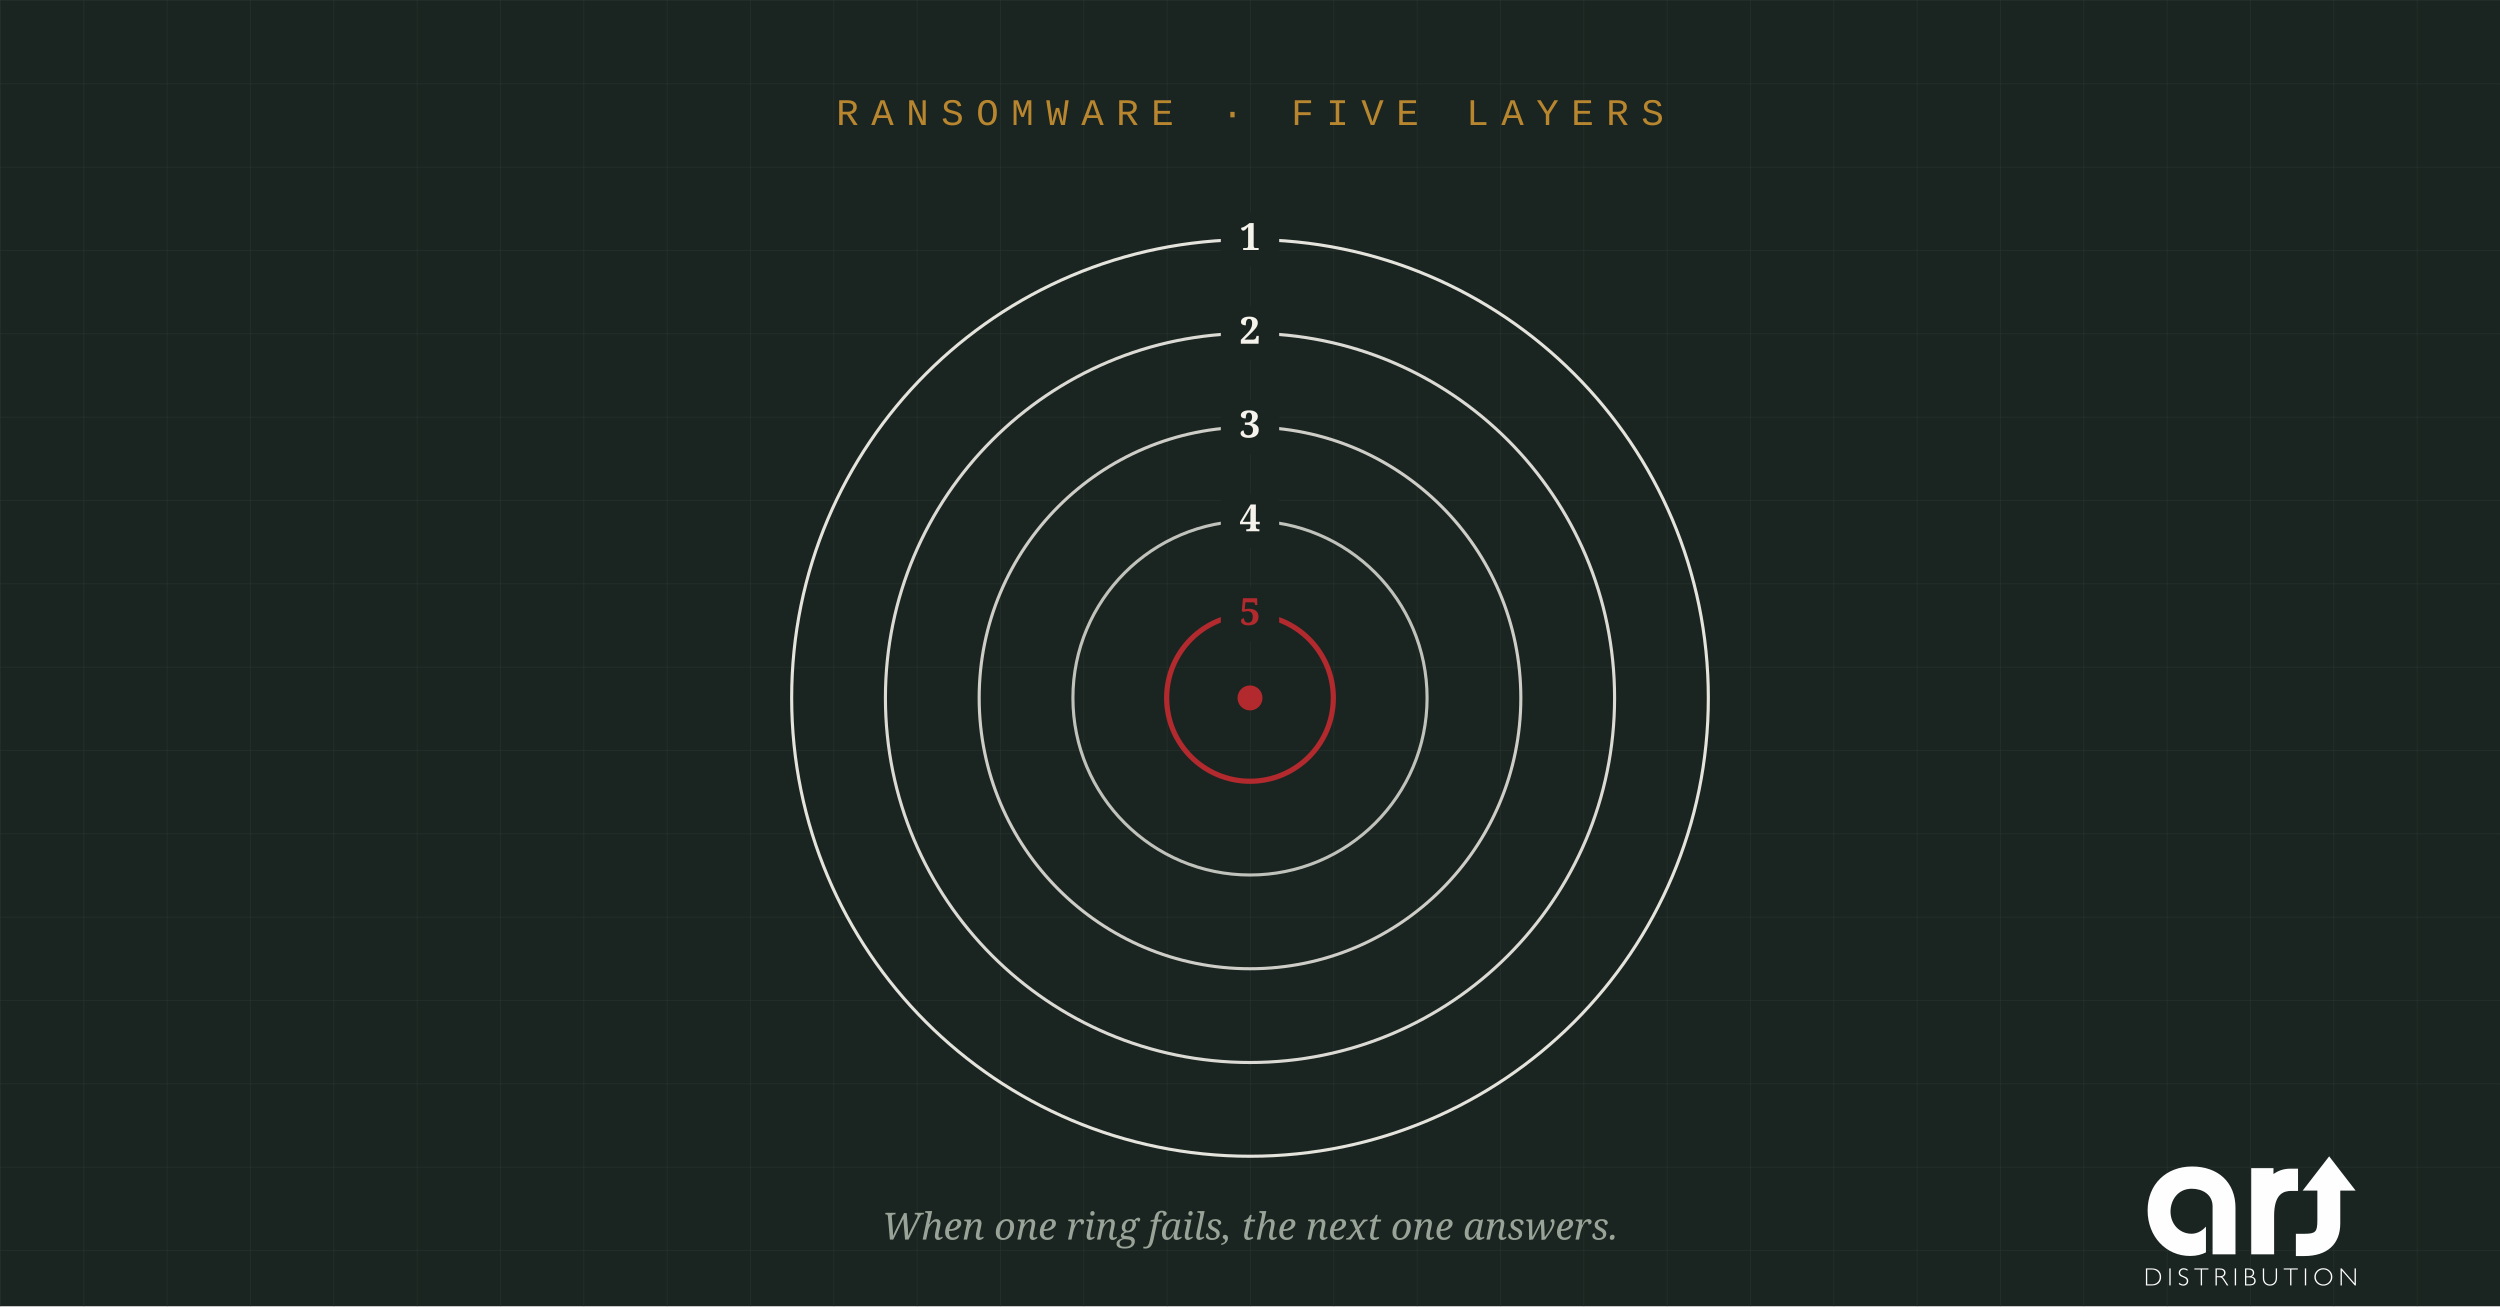
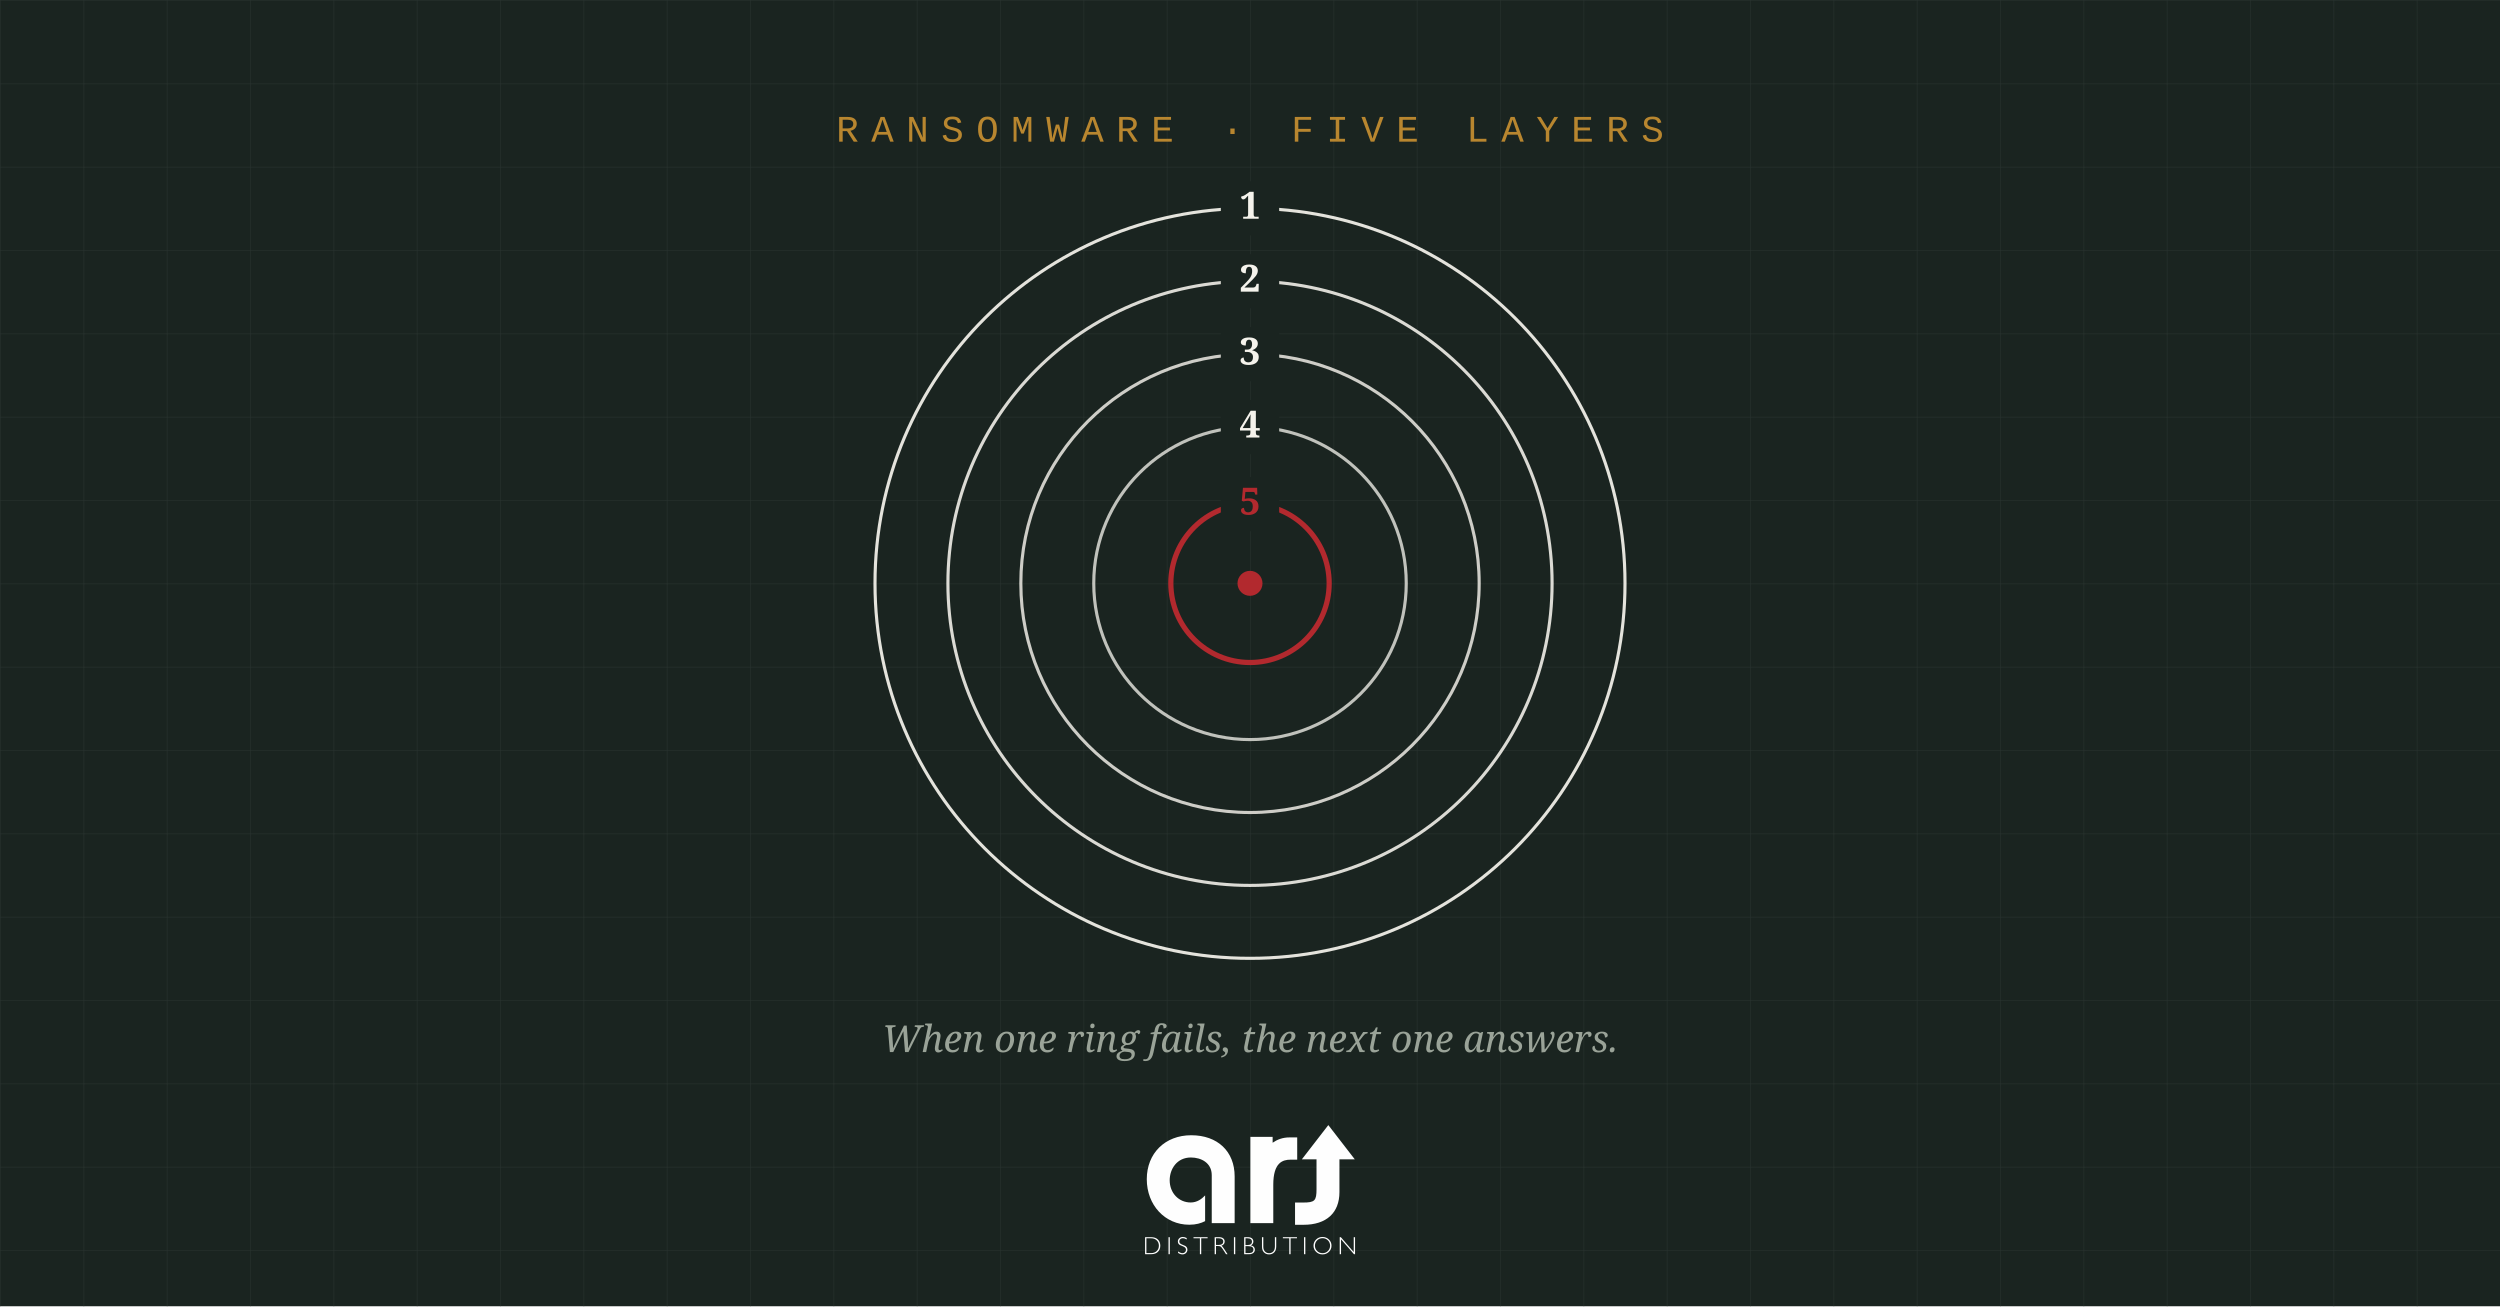
<svg xmlns="http://www.w3.org/2000/svg" viewBox="0 0 1200 627" width="1200" height="627">
  <rect width="1200" height="627" fill="#1a2420" />
  <defs>
    <pattern id="grid" width="40" height="40" patternUnits="userSpaceOnUse">
      <path d="M 40 0 L 0 0 0 40" fill="none" stroke="#2a3430" stroke-width="0.5" />
    </pattern>
  </defs>
  <rect width="1200" height="627" fill="url(#grid)" />
-   <text x="600" y="60" text-anchor="middle" font-family="'Courier New', monospace" font-size="18" fill="#b8862f" letter-spacing="6">RANSOMWARE · FIVE LAYERS</text>
-   <g transform="translate(600 335)">
-     <circle cx="0" cy="0" r="220" fill="none" stroke="#f5f3ec" stroke-width="1.5" opacity="0.92" />
-     <circle cx="0" cy="0" r="175" fill="none" stroke="#f5f3ec" stroke-width="1.5" opacity="0.88" />
-     <circle cx="0" cy="0" r="130" fill="none" stroke="#f5f3ec" stroke-width="1.5" opacity="0.82" />
-     <circle cx="0" cy="0" r="85" fill="none" stroke="#f5f3ec" stroke-width="1.5" opacity="0.76" />
-     <circle cx="0" cy="0" r="40" fill="none" stroke="#b2292e" stroke-width="2.5" />
+   <text x="600" y="68" text-anchor="middle" font-family="'Courier New', monospace" font-size="18" fill="#b8862f" letter-spacing="6">RANSOMWARE · FIVE LAYERS</text>
+   <g transform="translate(600 280)">
+     <circle cx="0" cy="0" r="180" fill="none" stroke="#f5f3ec" stroke-width="1.5" opacity="0.92" />
+     <circle cx="0" cy="0" r="145" fill="none" stroke="#f5f3ec" stroke-width="1.5" opacity="0.88" />
+     <circle cx="0" cy="0" r="110" fill="none" stroke="#f5f3ec" stroke-width="1.5" opacity="0.82" />
+     <circle cx="0" cy="0" r="75" fill="none" stroke="#f5f3ec" stroke-width="1.5" opacity="0.76" />
+     <circle cx="0" cy="0" r="38" fill="none" stroke="#b2292e" stroke-width="2.5" />
    <circle cx="0" cy="0" r="6" fill="#b2292e" />
    <g font-family="'Iowan Old Style', Georgia, serif" font-size="18" font-weight="600" fill="#f5f3ec" text-anchor="middle">
-       <rect x="-14" y="-233" width="28" height="26" fill="#1a2420" />
-       <text x="0" y="-215">1</text>
-       <rect x="-14" y="-188" width="28" height="26" fill="#1a2420" />
-       <text x="0" y="-170">2</text>
-       <rect x="-14" y="-143" width="28" height="26" fill="#1a2420" />
-       <text x="0" y="-125">3</text>
-       <rect x="-14" y="-98" width="28" height="26" fill="#1a2420" />
-       <text x="0" y="-80">4</text>
-       <rect x="-14" y="-53" width="28" height="26" fill="#1a2420" />
-       <text x="0" y="-35" fill="#b2292e">5</text>
+       <rect x="-14" y="-193" width="28" height="26" fill="#1a2420" />
+       <text x="0" y="-175">1</text>
+       <rect x="-14" y="-158" width="28" height="26" fill="#1a2420" />
+       <text x="0" y="-140">2</text>
+       <rect x="-14" y="-123" width="28" height="26" fill="#1a2420" />
+       <text x="0" y="-105">3</text>
+       <rect x="-14" y="-88" width="28" height="26" fill="#1a2420" />
+       <text x="0" y="-70">4</text>
+       <rect x="-14" y="-51" width="28" height="26" fill="#1a2420" />
+       <text x="0" y="-33" fill="#b2292e">5</text>
    </g>
  </g>
-   <text x="600" y="595" text-anchor="middle" font-family="'Iowan Old Style', Georgia, serif" font-size="18" fill="#9aa398" font-style="italic">When one ring fails, the next one answers.</text>
-   <svg x="1030" y="555" width="130" height="62" viewBox="905 715 1699 1045" preserveAspectRatio="xMinYMin meet">
+   <text x="600" y="505" text-anchor="middle" font-family="'Iowan Old Style', Georgia, serif" font-size="18" fill="#9aa398" font-style="italic">When one ring fails, the next one answers.</text>
+   <svg x="535" y="540" width="130" height="62" viewBox="905 715 1699 1045" preserveAspectRatio="xMidYMin meet">
    <path fill="#fefefe" d="M 916.247 1631.409 L 916.247 1751.309 L 955.03 1751.309 C 972.813 1751.309 987.613 1745.842 999.463 1734.905 C 1011.309 1723.971 1017.234 1709.476 1017.234 1691.409 C 1017.234 1673.734 1011.397 1659.326 999.709 1648.155 C 988.034 1636.988 972.909 1631.409 954.338 1631.409 L 916.247 1631.409 Z M 905.609 1622.542 L 953.751 1622.542 C 978.097 1622.542 996.68 1628.946 1009.509 1641.755 C 1022.343 1654.559 1028.747 1671.113 1028.747 1691.409 C 1028.747 1711.309 1022.405 1727.751 1009.709 1740.717 C 997.009 1753.684 978.98 1760.176 955.622 1760.176 L 905.609 1760.176 L 905.609 1622.542 Z" />
    <path fill="#fefefe" d="M 1095.117 1760.174 L 1105.755 1760.174 L 1105.755 1622.541 L 1095.117 1622.541 L 1095.117 1760.174 Z" />
    <path fill="#fefefe" d="M 1242.365 1629.438 L 1242.365 1641.159 C 1230.407 1634.13 1220.136 1630.622 1211.528 1630.622 C 1203.253 1630.622 1196.344 1633.13 1190.79 1638.159 C 1185.236 1643.18 1182.465 1649.401 1182.465 1656.826 C 1182.465 1662.147 1184.103 1666.938 1187.39 1671.214 C 1190.678 1675.484 1197.54 1679.584 1207.982 1683.526 C 1218.423 1687.468 1226.048 1690.755 1230.836 1693.38 C 1235.628 1696.001 1239.703 1699.818 1243.057 1704.805 C 1246.403 1709.793 1248.078 1716.272 1248.078 1724.214 C 1248.078 1734.793 1244.198 1743.722 1236.453 1751.014 C 1228.707 1758.301 1219.248 1761.947 1208.078 1761.947 C 1196.653 1761.947 1184.89 1757.947 1172.807 1749.926 L 1172.807 1737.418 C 1186.148 1747.205 1197.698 1752.097 1207.486 1752.097 C 1215.628 1752.097 1222.515 1749.447 1228.128 1744.164 C 1233.744 1738.884 1236.553 1732.393 1236.553 1724.705 C 1236.553 1718.859 1234.815 1713.589 1231.332 1708.893 C 1227.844 1704.193 1220.79 1699.805 1210.161 1695.718 C 1199.519 1691.643 1191.923 1688.355 1187.353 1685.855 C 1182.786 1683.351 1178.907 1679.793 1175.715 1675.176 C 1172.528 1670.547 1170.936 1664.584 1170.936 1657.293 C 1170.936 1647.197 1174.815 1638.576 1182.565 1631.455 C 1190.307 1624.326 1199.644 1620.768 1210.54 1620.768 C 1221.244 1620.768 1231.861 1623.664 1242.365 1629.438" />
    <path fill="#fefefe" d="M 1297.499 1622.543 L 1297.499 1631.409 L 1349.124 1631.409 L 1349.124 1760.176 L 1359.865 1760.176 L 1359.865 1631.409 L 1411.486 1631.409 L 1411.486 1622.543 L 1297.499 1622.543 Z" />
    <path fill="#fefefe" d="M 1479.333 1631.409 L 1479.333 1685.301 L 1502.187 1685.301 C 1513.816 1685.301 1522.696 1682.947 1528.837 1678.255 C 1534.983 1673.563 1538.05 1666.913 1538.05 1658.305 C 1538.05 1649.83 1534.937 1643.23 1528.691 1638.501 C 1522.445 1633.771 1513.483 1631.409 1501.795 1631.409 L 1479.333 1631.409 Z M 1468.691 1622.542 L 1503.962 1622.542 C 1518.741 1622.542 1530.033 1625.742 1537.854 1632.146 C 1545.675 1638.551 1549.579 1647.209 1549.579 1658.109 C 1549.579 1674.005 1540.845 1685.163 1523.37 1691.605 C 1527.904 1693.771 1534.012 1700.767 1541.696 1712.588 L 1572.829 1760.176 L 1560.229 1760.176 L 1536.254 1722.455 C 1528.246 1709.842 1522.016 1701.976 1517.545 1698.846 C 1513.075 1695.73 1506.55 1694.167 1497.954 1694.167 L 1479.333 1694.167 L 1479.333 1760.176 L 1468.691 1760.176 L 1468.691 1622.542 Z" />
    <path fill="#fefefe" d="M 1624.505 1760.174 L 1635.142 1760.174 L 1635.142 1622.541 L 1624.505 1622.541 L 1624.505 1760.174 Z" />
    <path fill="#fefefe" d="M 1717.861 1695.251 L 1717.861 1751.309 L 1746.336 1751.309 C 1758.098 1751.309 1767.028 1748.784 1773.132 1743.721 C 1779.24 1738.663 1782.294 1731.901 1782.294 1723.43 C 1782.294 1704.646 1768.761 1695.251 1741.707 1695.251 L 1717.861 1695.251 Z M 1717.861 1631.409 L 1717.861 1686.284 L 1732.64 1686.284 C 1757.665 1686.284 1770.178 1677.159 1770.178 1658.896 C 1770.178 1640.572 1757.528 1631.409 1732.248 1631.409 L 1717.861 1631.409 Z M 1707.223 1622.542 L 1735.894 1622.542 C 1750.928 1622.542 1762.332 1625.697 1770.082 1632.001 C 1777.823 1638.305 1781.703 1647.013 1781.703 1658.109 C 1781.703 1671.371 1775.103 1681.592 1761.902 1688.747 C 1783.119 1693.342 1793.723 1704.967 1793.723 1723.626 C 1793.723 1734.797 1789.573 1743.676 1781.261 1750.276 C 1772.948 1756.876 1761.707 1760.176 1747.519 1760.176 L 1707.223 1760.176 L 1707.223 1622.542 Z" />
    <path fill="#fefefe" d="M 1955.951 1622.542 L 1966.592 1622.542 L 1966.592 1697.613 C 1966.592 1718.167 1961.234 1734.03 1950.53 1745.201 C 1939.83 1756.371 1925.963 1761.951 1908.955 1761.951 C 1892.009 1761.951 1878.18 1756.434 1867.48 1745.396 C 1856.78 1734.363 1851.417 1719.251 1851.417 1700.076 L 1851.417 1622.542 L 1862.159 1622.542 L 1862.159 1699.684 C 1862.159 1716.101 1866.505 1728.946 1875.213 1738.205 C 1883.921 1747.467 1895.163 1752.096 1908.955 1752.096 C 1922.884 1752.096 1934.188 1747.417 1942.896 1738.059 C 1951.605 1728.701 1955.951 1715.409 1955.951 1698.205 L 1955.951 1622.542 Z" />
    <path fill="#fefefe" d="M 2020.544 1622.543 L 2020.544 1631.409 L 2072.165 1631.409 L 2072.165 1760.176 L 2082.906 1760.176 L 2082.906 1631.409 L 2134.531 1631.409 L 2134.531 1622.543 L 2020.544 1622.543 Z" />
    <path fill="#fefefe" d="M 2191.542 1760.174 L 2202.18 1760.174 L 2202.18 1622.541 L 2191.542 1622.541 L 2191.542 1760.174 Z" />
    <path fill="#fefefe" d="M 2341.39 1752.098 C 2358.52 1752.098 2372.966 1746.235 2384.749 1734.51 C 2396.536 1722.785 2402.424 1708.414 2402.424 1691.406 C 2402.424 1674.327 2396.536 1659.931 2384.749 1648.206 C 2372.966 1636.481 2358.52 1630.623 2341.39 1630.623 C 2324.199 1630.623 2309.641 1636.481 2297.732 1648.206 C 2285.824 1659.931 2279.861 1674.327 2279.861 1691.406 C 2279.861 1708.414 2285.824 1722.785 2297.732 1734.51 C 2309.641 1746.235 2324.199 1752.098 2341.39 1752.098 M 2340.995 1620.769 C 2361.341 1620.769 2378.595 1627.614 2392.732 1641.31 C 2406.882 1655.006 2413.949 1671.702 2413.949 1691.406 C 2413.949 1711.048 2406.882 1727.714 2392.732 1741.406 C 2378.595 1755.102 2361.341 1761.948 2340.995 1761.948 C 2320.711 1761.948 2303.532 1755.102 2289.457 1741.406 C 2275.378 1727.714 2268.336 1711.048 2268.336 1691.406 C 2268.336 1671.702 2275.378 1655.006 2289.457 1641.31 C 2303.532 1627.614 2320.711 1620.769 2340.995 1620.769" />
    <path fill="#fefefe" d="M 2593.713 1622.543 L 2593.713 1742.834 L 2489.329 1622.543 L 2480.317 1622.543 L 2480.317 1760.176 L 2490.954 1760.176 L 2490.954 1639.885 L 2595.6 1760.176 L 2604.35 1760.176 L 2604.35 1622.543 L 2593.713 1622.543 Z" />
    <path fill="#fefefe" d="M 1278.819 797.869 C 1067.161 797.869 919.415 944.027 919.415 1153.402 C 919.415 1363.477 1067.161 1521.852 1263.211 1521.852 C 1318.344 1521.852 1358.115 1509.631 1391.361 1492.835 L 1391.361 1284.685 C 1364.528 1313.414 1326.049 1341.839 1274.803 1341.839 C 1177.861 1341.839 1104.719 1264.71 1104.719 1162.448 C 1104.719 1070.719 1163.607 977.881 1276.278 977.881 C 1360.29 977.881 1445.007 1021.973 1445.007 1120.735 L 1445.007 1508.769 L 1630.328 1508.769 L 1630.328 1131.152 C 1630.328 928.644 1492.436 797.869 1278.819 797.869 M 2388.148 715.677 L 2173.978 992.848 L 2292.649 992.848 L 2292.649 1233.539 C 2292.649 1328.085 2278.523 1342.331 2184.003 1342.331 L 2118.857 1342.331 L 2118.857 1522.331 L 2187.982 1522.331 C 2372.328 1522.331 2478.073 1426.085 2478.073 1258.318 L 2478.073 992.848 L 2602.349 992.848 L 2388.148 715.677 Z M 2136.344 815.381 L 2075.186 815.381 C 2018.019 815.381 1974.99 832.548 1937.628 858.406 L 1937.628 810.931 L 1757.644 810.931 L 1757.644 1508.769 L 1942.823 1508.769 L 1942.823 1198.356 C 1942.823 1018.481 2018.49 995.394 2084.278 995.394 L 2136.344 995.394 L 2136.344 815.381 Z" />
  </svg>
</svg>
